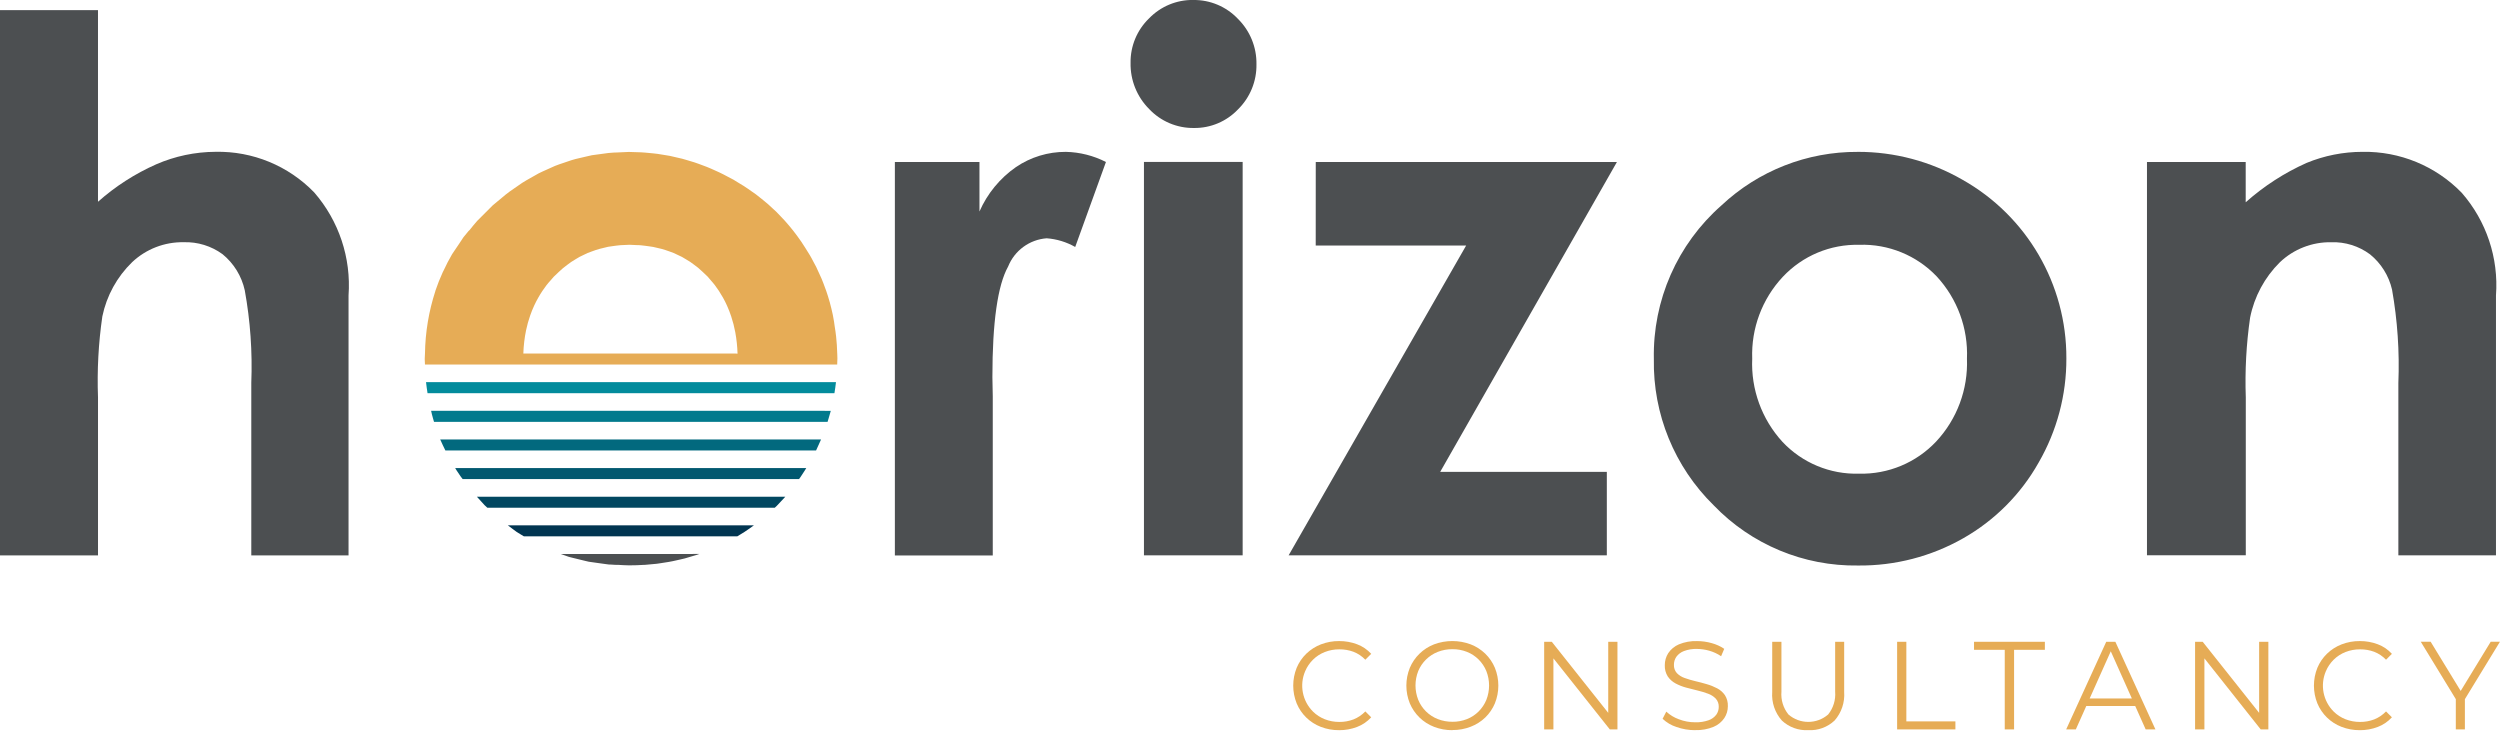
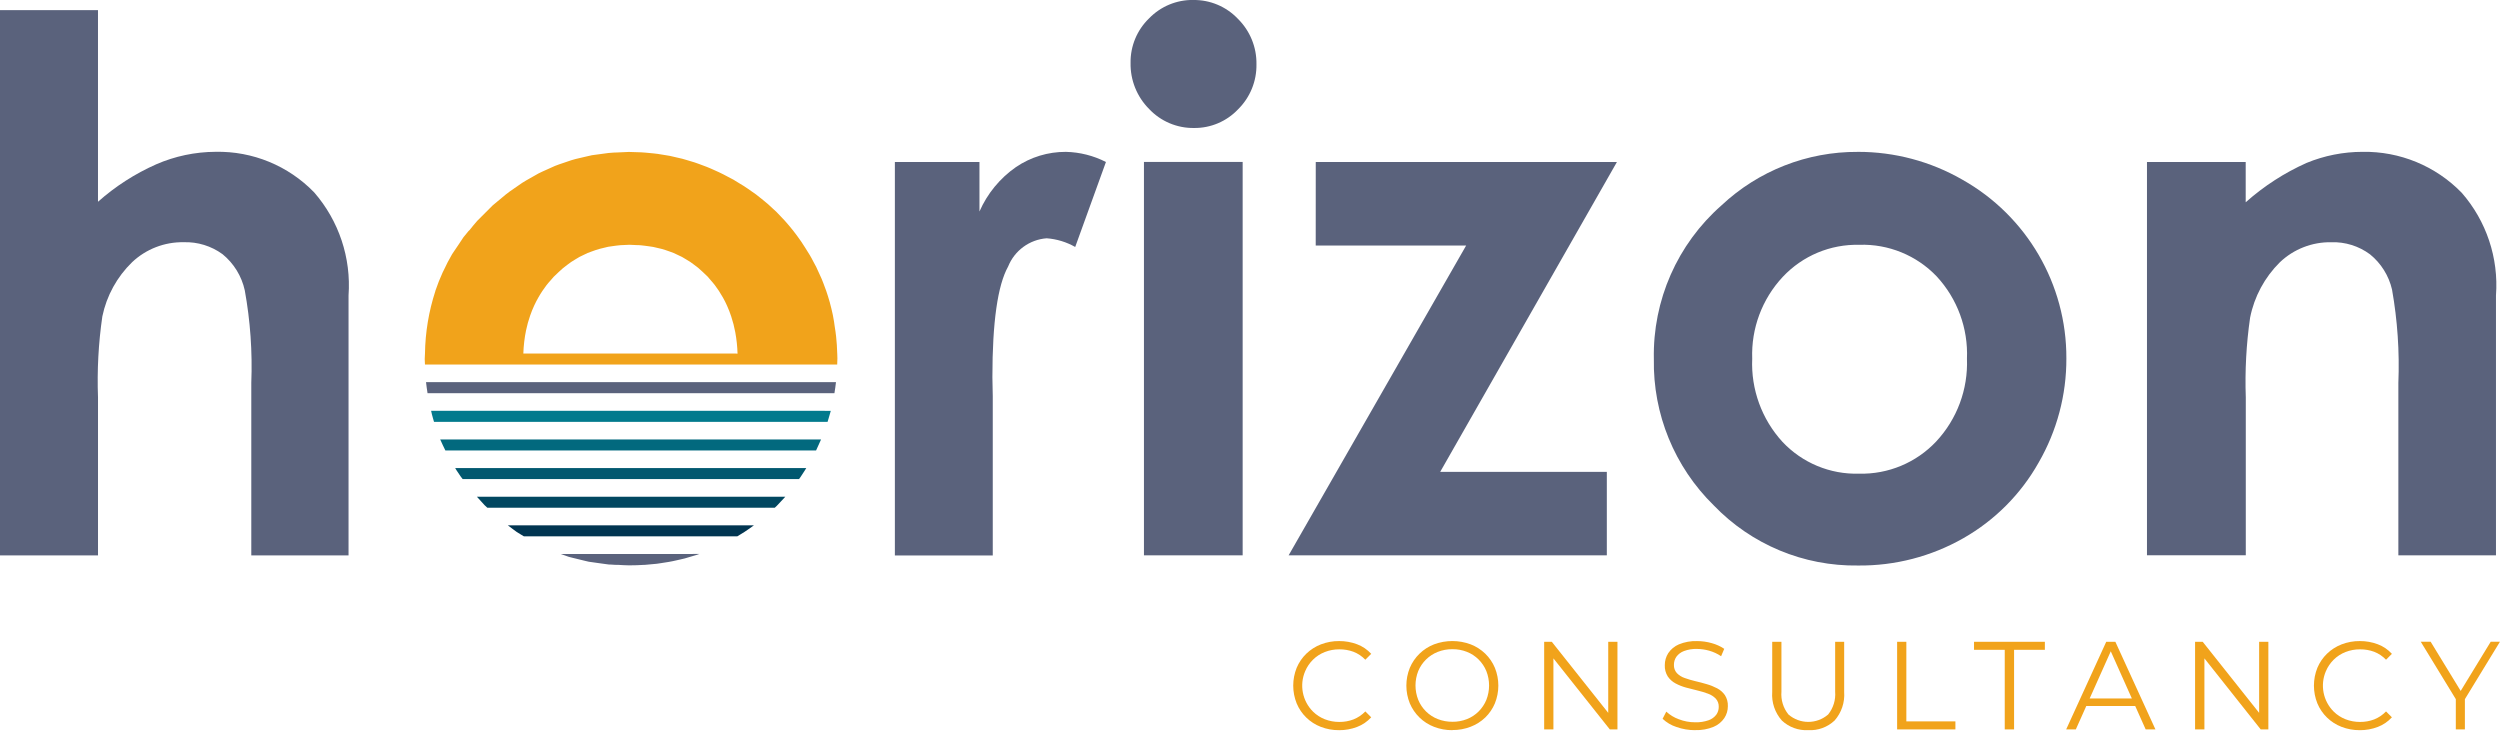
<svg xmlns="http://www.w3.org/2000/svg" width="135.5" height="39.575" viewBox="0 0 135.5 39.575">
  <defs>
    <clipPath id="clip-path">
      <rect id="Rectangle_151" data-name="Rectangle 151" width="135.5" height="39.575" fill="none" />
    </clipPath>
  </defs>
  <g id="Group_288" data-name="Group 288" transform="translate(0 0)">
    <g id="Group_290" data-name="Group 290" transform="translate(0 0)" clip-path="url(#clip-path)">
-       <path id="Path_26" data-name="Path 26" d="M120.08,63.122a2.668,2.668,0,0,1-.99-.18,2.315,2.315,0,0,1-1.307-1.272,2.586,2.586,0,0,1,0-1.926,2.311,2.311,0,0,1,.523-.767,2.375,2.375,0,0,1,.791-.505,2.676,2.676,0,0,1,.99-.179,2.715,2.715,0,0,1,.97.173,1.949,1.949,0,0,1,.766.519l-.318.319a1.777,1.777,0,0,0-.644-.431,2.154,2.154,0,0,0-.761-.132,2.115,2.115,0,0,0-.793.146,1.891,1.891,0,0,0-.638.414,1.94,1.94,0,0,0-.424.624,1.986,1.986,0,0,0,.424,2.191,1.891,1.891,0,0,0,.638.414,2.127,2.127,0,0,0,.793.146,2.1,2.1,0,0,0,.761-.136,1.809,1.809,0,0,0,.644-.434l.318.319a1.981,1.981,0,0,1-.766.522,2.683,2.683,0,0,1-.978.176" transform="translate(-47.504 -23.547)" fill="#e6ac56" />
-       <path id="Path_27" data-name="Path 27" d="M130.381,63.122a2.7,2.7,0,0,1-.994-.18,2.33,2.33,0,0,1-.793-.508,2.358,2.358,0,0,1-.523-.767,2.571,2.571,0,0,1,0-1.92,2.35,2.35,0,0,1,1.313-1.276,2.841,2.841,0,0,1,1.987,0,2.378,2.378,0,0,1,.79.505,2.322,2.322,0,0,1,.522.767,2.572,2.572,0,0,1,0,1.926,2.318,2.318,0,0,1-.522.767,2.368,2.368,0,0,1-.79.5,2.668,2.668,0,0,1-.99.18m0-.448a2.1,2.1,0,0,0,.79-.146,1.864,1.864,0,0,0,.631-.414,1.928,1.928,0,0,0,.417-.624,2.134,2.134,0,0,0,0-1.567,1.921,1.921,0,0,0-.417-.624,1.864,1.864,0,0,0-.631-.414,2.085,2.085,0,0,0-.79-.146,2.116,2.116,0,0,0-.794.146,1.9,1.9,0,0,0-1.058,1.038,2.125,2.125,0,0,0,0,1.563,1.887,1.887,0,0,0,1.058,1.041,2.128,2.128,0,0,0,.794.146" transform="translate(-51.66 -23.547)" fill="#e6ac56" />
-       <path id="Path_28" data-name="Path 28" d="M140.416,63.108V58.359h.413l3.276,4.125h-.217V58.359h.5v4.749h-.414L140.7,58.984h.217v4.124Z" transform="translate(-56.722 -23.574)" fill="#e6ac56" />
-       <path id="Path_29" data-name="Path 29" d="M152.946,63.122a2.992,2.992,0,0,1-1.014-.173,1.933,1.933,0,0,1-.749-.444l.2-.387a1.993,1.993,0,0,0,.675.411,2.425,2.425,0,0,0,.892.166,2.007,2.007,0,0,0,.73-.112.881.881,0,0,0,.413-.3.721.721,0,0,0,.133-.421.628.628,0,0,0-.16-.448,1.094,1.094,0,0,0-.417-.268,4.685,4.685,0,0,0-.57-.173q-.312-.074-.624-.159a2.651,2.651,0,0,1-.573-.227,1.188,1.188,0,0,1-.42-.377,1.068,1.068,0,0,1-.16-.614,1.193,1.193,0,0,1,.187-.648,1.3,1.3,0,0,1,.573-.475,2.367,2.367,0,0,1,.991-.179,2.891,2.891,0,0,1,.793.111,2.286,2.286,0,0,1,.678.309l-.17.4a2.228,2.228,0,0,0-.647-.3,2.477,2.477,0,0,0-.662-.095,1.851,1.851,0,0,0-.705.115.9.9,0,0,0-.411.309.758.758,0,0,0-.132.438.627.627,0,0,0,.159.448,1.065,1.065,0,0,0,.421.265,5.32,5.32,0,0,0,.573.17c.208.049.414.1.62.163a2.929,2.929,0,0,1,.57.227,1.183,1.183,0,0,1,.421.37,1.043,1.043,0,0,1,.159.6,1.16,1.16,0,0,1-.19.641,1.32,1.32,0,0,1-.579.474,2.4,2.4,0,0,1-1,.18" transform="translate(-61.07 -23.547)" fill="#e6ac56" />
-       <path id="Path_30" data-name="Path 30" d="M163.105,63.149a1.934,1.934,0,0,1-1.431-.522,2.1,2.1,0,0,1-.522-1.547V58.36h.5v2.7a1.746,1.746,0,0,0,.38,1.241,1.644,1.644,0,0,0,2.151,0,1.751,1.751,0,0,0,.38-1.241v-2.7h.489v2.72a2.108,2.108,0,0,1-.519,1.547,1.924,1.924,0,0,1-1.428.522" transform="translate(-65.098 -23.575)" fill="#e6ac56" />
-       <path id="Path_31" data-name="Path 31" d="M172.51,63.108V58.359h.5v4.314h2.659v.435Z" transform="translate(-69.686 -23.574)" fill="#e6ac56" />
-       <path id="Path_32" data-name="Path 32" d="M181.165,63.108V58.794H179.5v-.435h3.84v.435h-1.669v4.314Z" transform="translate(-72.508 -23.574)" fill="#e6ac56" />
-       <path id="Path_33" data-name="Path 33" d="M187.883,63.108l2.171-4.748h.495l2.171,4.748h-.529L190.2,58.651h.2l-1.994,4.457Zm.855-1.268.149-.407h2.761l.15.407Z" transform="translate(-75.896 -23.575)" fill="#e6ac56" />
-       <path id="Path_34" data-name="Path 34" d="M199.6,63.108V58.359h.413l3.276,4.125h-.217V58.359h.5v4.749h-.414l-3.269-4.124h.217v4.124Z" transform="translate(-80.627 -23.574)" fill="#e6ac56" />
-       <path id="Path_35" data-name="Path 35" d="M212.9,63.122a2.668,2.668,0,0,1-.99-.18A2.315,2.315,0,0,1,210.6,61.67a2.586,2.586,0,0,1,0-1.926,2.311,2.311,0,0,1,.523-.767,2.375,2.375,0,0,1,.791-.505,2.676,2.676,0,0,1,.99-.179,2.715,2.715,0,0,1,.97.173,1.949,1.949,0,0,1,.766.519l-.318.319a1.777,1.777,0,0,0-.644-.431,2.154,2.154,0,0,0-.761-.132,2.115,2.115,0,0,0-.793.146,1.892,1.892,0,0,0-.638.414,1.94,1.94,0,0,0-.424.624,1.986,1.986,0,0,0,.424,2.191,1.892,1.892,0,0,0,.638.414,2.127,2.127,0,0,0,.793.146,2.1,2.1,0,0,0,.761-.136,1.809,1.809,0,0,0,.644-.434l.318.319a1.981,1.981,0,0,1-.766.522,2.683,2.683,0,0,1-.978.176" transform="translate(-84.999 -23.547)" fill="#e6ac56" />
-       <path id="Path_36" data-name="Path 36" d="M222.026,63.108V61.344l.115.312-2.015-3.3h.536l1.771,2.9h-.285l1.77-2.9h.5l-2.015,3.3.115-.312v1.764Z" transform="translate(-88.921 -23.574)" fill="#e6ac56" />
-       <path id="Path_37" data-name="Path 37" d="M0,.921H5.311V11.308a12.181,12.181,0,0,1,3.155-2.03A8.147,8.147,0,0,1,11.68,8.6,7.235,7.235,0,0,1,17.029,10.8a7.668,7.668,0,0,1,1.862,5.585V30.473H13.62V21.125a23.09,23.09,0,0,0-.353-5.016,3.5,3.5,0,0,0-1.205-1.96A3.385,3.385,0,0,0,9.955,13.5,3.972,3.972,0,0,0,7.163,14.58a5.714,5.714,0,0,0-1.616,2.94,24.272,24.272,0,0,0-.235,4.39v8.563H0Z" transform="translate(0 -0.372)" fill="#4c4f51" />
-       <path id="Path_38" data-name="Path 38" d="M81.373,14.357h4.585v2.685a5.738,5.738,0,0,1,1.98-2.41,4.773,4.773,0,0,1,2.7-.823,5.01,5.01,0,0,1,2.175.549l-1.666,4.606a3.673,3.673,0,0,0-1.548-.471,2.45,2.45,0,0,0-2.087,1.529q-.853,1.528-.853,6l.02,1.039v8.622H81.373Z" transform="translate(-32.871 -5.578)" fill="#4c4f51" />
-       <path id="Path_39" data-name="Path 39" d="M106.211,0a3.27,3.27,0,0,1,2.413,1.019,3.384,3.384,0,0,1,1.007,2.469,3.345,3.345,0,0,1-1,2.44,3.233,3.233,0,0,1-2.384,1.009,3.278,3.278,0,0,1-2.433-1.029,3.442,3.442,0,0,1-1.006-2.5,3.288,3.288,0,0,1,1-2.41,3.274,3.274,0,0,1,2.4-1m-2.675,8.78h5.35V30.1h-5.35Z" transform="translate(-41.531 0)" fill="#4c4f51" />
-       <path id="Path_40" data-name="Path 40" d="M118.648,14.729h16.324l-9.579,16.795h9.031v4.526H117.177L126.8,19.256h-8.154Z" transform="translate(-47.334 -5.95)" fill="#4c4f51" />
-       <path id="Path_41" data-name="Path 41" d="M161.437,13.809a11.308,11.308,0,0,1,5.674,1.509A11.063,11.063,0,0,1,172.745,25a11.2,11.2,0,0,1-1.5,5.644,10.824,10.824,0,0,1-4.086,4.106,11.289,11.289,0,0,1-5.7,1.479,10.634,10.634,0,0,1-7.829-3.263,10.823,10.823,0,0,1-3.243-7.927,10.786,10.786,0,0,1,3.665-8.329,10.706,10.706,0,0,1,7.388-2.9m.088,5.037a5.5,5.5,0,0,0-4.151,1.734,6.16,6.16,0,0,0-1.659,4.438,6.27,6.27,0,0,0,1.639,4.507,5.478,5.478,0,0,0,4.151,1.725,5.548,5.548,0,0,0,4.181-1.744,6.225,6.225,0,0,0,1.668-4.488,6.185,6.185,0,0,0-1.639-4.458,5.544,5.544,0,0,0-4.191-1.715" transform="translate(-60.748 -5.578)" fill="#4c4f51" />
-       <path id="Path_42" data-name="Path 42" d="M195.23,14.357h5.351v2.185a12.823,12.823,0,0,1,3.3-2.134,7.958,7.958,0,0,1,3.023-.6,7.318,7.318,0,0,1,5.382,2.215,7.6,7.6,0,0,1,1.86,5.565v14.09h-5.291V26.341a23.633,23.633,0,0,0-.343-5.069,3.468,3.468,0,0,0-1.193-1.909,3.339,3.339,0,0,0-2.1-.656,3.94,3.94,0,0,0-2.786,1.086,5.809,5.809,0,0,0-1.613,3,24.3,24.3,0,0,0-.234,4.326v8.554H195.23Z" transform="translate(-78.864 -5.578)" fill="#4c4f51" />
-       <path id="Path_43" data-name="Path 43" d="M60.983,24.739c-.007-.312-.029-.621-.061-.926-.018-.183-.048-.362-.076-.542-.013-.086-.021-.173-.036-.258-.021-.117-.038-.235-.063-.352,0-.013-.006-.025-.008-.038q-.067-.314-.151-.622l0-.006c-.008-.032-.019-.062-.028-.094-.054-.189-.111-.377-.176-.563-.005-.015-.012-.03-.017-.045-.015-.043-.033-.086-.048-.129-.058-.159-.116-.318-.182-.474-.042-.1-.091-.2-.136-.3-.026-.057-.051-.114-.079-.171s-.05-.114-.078-.171c-.045-.091-.1-.179-.144-.269-.064-.122-.126-.246-.2-.367l-.027-.043c-.072-.123-.148-.24-.223-.359s-.146-.229-.222-.342-.147-.208-.222-.311-.147-.2-.223-.293-.147-.181-.222-.27-.147-.173-.223-.257-.147-.157-.222-.235-.146-.157-.222-.232-.149-.137-.223-.206-.146-.138-.222-.205-.148-.125-.222-.187-.148-.12-.223-.179-.146-.119-.222-.176-.149-.1-.223-.156-.147-.105-.222-.156-.147-.1-.222-.148-.148-.09-.223-.135-.147-.092-.222-.136c-.038-.022-.073-.046-.111-.069s-.075-.038-.111-.058c-.074-.041-.148-.078-.223-.117s-.148-.08-.222-.117-.148-.074-.223-.109-.148-.067-.222-.1-.148-.069-.222-.1-.148-.063-.223-.093-.148-.055-.222-.083-.148-.057-.222-.083-.148-.054-.223-.078-.148-.045-.222-.067-.148-.046-.223-.067-.148-.045-.222-.064-.148-.034-.222-.051l-.223-.052c-.074-.016-.148-.036-.222-.051s-.148-.024-.222-.037-.148-.024-.223-.036-.148-.026-.222-.036-.148-.018-.223-.026-.148-.014-.222-.021-.148-.015-.222-.021-.148-.012-.223-.016-.148,0-.222-.007-.148-.006-.222-.007-.147-.007-.222-.007h0c-.075,0-.148.008-.222.01s-.148.007-.222.01-.149.005-.223.01-.149,0-.222.01-.149.011-.223.018-.148.021-.222.03-.148.02-.222.03-.149.018-.223.03-.149.017-.222.03-.148.035-.222.05-.148.035-.223.052-.148.033-.222.052-.15.032-.223.052-.148.042-.222.064-.148.051-.222.075-.149.049-.223.076-.149.048-.222.075-.149.054-.222.083-.148.068-.223.1-.148.066-.222.1-.149.064-.223.1-.149.069-.222.106-.148.086-.222.126-.149.083-.223.126-.149.082-.222.126-.149.088-.222.135-.148.1-.223.154-.148.1-.222.154-.15.1-.223.154-.148.112-.222.169-.148.124-.222.185-.149.122-.223.185-.15.12-.222.185c-.014.013-.029.023-.043.036-.064.058-.117.121-.179.179-.077.073-.148.149-.223.223s-.151.147-.222.222-.15.143-.218.218c-.148.163-.278.335-.414.5L41,18.1c-.073.091-.153.179-.223.272-.017.023-.038.044-.054.066-.061.083-.11.17-.168.254-.041.058-.078.117-.117.176-.064.1-.134.195-.2.294-.042.069-.092.134-.133.2l0,0c-.17.288-.32.585-.46.886-.014.03-.032.059-.045.089a10.385,10.385,0,0,0-.4,1.011l0,.011a11.475,11.475,0,0,0-.561,3.377c0,.1-.014.2-.014.3s.011.2.013.3H60.981c0-.112.011-.224.011-.336,0-.088-.007-.173-.008-.26m-5.514,0h-11.5a7.421,7.421,0,0,1,.147-1.257,6.339,6.339,0,0,1,.222-.8,5.8,5.8,0,0,1,.223-.552c.068-.147.142-.29.222-.429.07-.122.143-.243.222-.36s.144-.21.223-.312.147-.175.222-.26c.056-.064.107-.129.166-.191.018-.019.038-.035.057-.054.072-.074.147-.142.222-.212s.147-.135.222-.2.148-.116.223-.173.147-.111.222-.163.148-.093.222-.138.147-.093.223-.134.148-.072.222-.107.147-.075.223-.107.148-.055.222-.083.147-.055.222-.079.148-.046.223-.067.148-.037.222-.054.147-.039.222-.054.149-.02.223-.032.147-.023.222-.031.147-.018.223-.024.148-.007.222-.01.147-.009.222-.01c.03,0,.059,0,.089,0s.088.005.134.006c.075,0,.148.006.222.01s.15,0,.222.01.148.017.223.026.149.019.222.03.15.019.222.033.148.035.223.052.15.033.222.052.149.044.223.067.149.051.222.077.15.051.222.082.148.07.223.106.15.067.222.105.148.088.222.132.15.088.223.136.149.107.222.162.15.111.223.171.149.131.222.2.15.137.222.211c.017.017.035.032.052.049.061.064.114.132.171.2.076.087.153.173.222.264s.151.207.222.314.153.243.223.368q.121.215.222.443a5.871,5.871,0,0,1,.223.574,6.48,6.48,0,0,1,.222.864,7.739,7.739,0,0,1,.122,1.155Z" transform="translate(-15.605 -5.578)" fill="#e6ac56" />
-       <path id="Path_44" data-name="Path 44" d="M60.568,34.751H38.741c.02.2.052.4.082.6H60.876c.033-.2.062-.4.084-.6h-.392Z" transform="translate(-15.65 -14.038)" fill="#028b9c" />
+       <path id="Path_26" data-name="Path 26" d="M120.08,63.122a2.668,2.668,0,0,1-.99-.18,2.315,2.315,0,0,1-1.307-1.272,2.586,2.586,0,0,1,0-1.926,2.311,2.311,0,0,1,.523-.767,2.375,2.375,0,0,1,.791-.505,2.676,2.676,0,0,1,.99-.179,2.715,2.715,0,0,1,.97.173,1.949,1.949,0,0,1,.766.519l-.318.319a1.777,1.777,0,0,0-.644-.431,2.154,2.154,0,0,0-.761-.132,2.115,2.115,0,0,0-.793.146,1.891,1.891,0,0,0-.638.414,1.94,1.94,0,0,0-.424.624,1.986,1.986,0,0,0,.424,2.191,1.891,1.891,0,0,0,.638.414,2.127,2.127,0,0,0,.793.146,2.1,2.1,0,0,0,.761-.136,1.809,1.809,0,0,0,.644-.434l.318.319a1.981,1.981,0,0,1-.766.522,2.683,2.683,0,0,1-.978.176" transform="translate(-47.504 -23.547)" fill="#f1a31b" />
+       <path id="Path_27" data-name="Path 27" d="M130.381,63.122a2.7,2.7,0,0,1-.994-.18,2.33,2.33,0,0,1-.793-.508,2.358,2.358,0,0,1-.523-.767,2.571,2.571,0,0,1,0-1.92,2.35,2.35,0,0,1,1.313-1.276,2.841,2.841,0,0,1,1.987,0,2.378,2.378,0,0,1,.79.505,2.322,2.322,0,0,1,.522.767,2.572,2.572,0,0,1,0,1.926,2.318,2.318,0,0,1-.522.767,2.368,2.368,0,0,1-.79.5,2.668,2.668,0,0,1-.99.18m0-.448a2.1,2.1,0,0,0,.79-.146,1.864,1.864,0,0,0,.631-.414,1.928,1.928,0,0,0,.417-.624,2.134,2.134,0,0,0,0-1.567,1.921,1.921,0,0,0-.417-.624,1.864,1.864,0,0,0-.631-.414,2.085,2.085,0,0,0-.79-.146,2.116,2.116,0,0,0-.794.146,1.9,1.9,0,0,0-1.058,1.038,2.125,2.125,0,0,0,0,1.563,1.887,1.887,0,0,0,1.058,1.041,2.128,2.128,0,0,0,.794.146" transform="translate(-51.66 -23.547)" fill="#f1a31b" />
+       <path id="Path_28" data-name="Path 28" d="M140.416,63.108V58.359h.413l3.276,4.125h-.217V58.359h.5v4.749h-.414L140.7,58.984h.217v4.124Z" transform="translate(-56.722 -23.574)" fill="#f1a31b" />
+       <path id="Path_29" data-name="Path 29" d="M152.946,63.122a2.992,2.992,0,0,1-1.014-.173,1.933,1.933,0,0,1-.749-.444l.2-.387a1.993,1.993,0,0,0,.675.411,2.425,2.425,0,0,0,.892.166,2.007,2.007,0,0,0,.73-.112.881.881,0,0,0,.413-.3.721.721,0,0,0,.133-.421.628.628,0,0,0-.16-.448,1.094,1.094,0,0,0-.417-.268,4.685,4.685,0,0,0-.57-.173q-.312-.074-.624-.159a2.651,2.651,0,0,1-.573-.227,1.188,1.188,0,0,1-.42-.377,1.068,1.068,0,0,1-.16-.614,1.193,1.193,0,0,1,.187-.648,1.3,1.3,0,0,1,.573-.475,2.367,2.367,0,0,1,.991-.179,2.891,2.891,0,0,1,.793.111,2.286,2.286,0,0,1,.678.309l-.17.4a2.228,2.228,0,0,0-.647-.3,2.477,2.477,0,0,0-.662-.095,1.851,1.851,0,0,0-.705.115.9.9,0,0,0-.411.309.758.758,0,0,0-.132.438.627.627,0,0,0,.159.448,1.065,1.065,0,0,0,.421.265,5.32,5.32,0,0,0,.573.17c.208.049.414.1.62.163a2.929,2.929,0,0,1,.57.227,1.183,1.183,0,0,1,.421.37,1.043,1.043,0,0,1,.159.6,1.16,1.16,0,0,1-.19.641,1.32,1.32,0,0,1-.579.474,2.4,2.4,0,0,1-1,.18" transform="translate(-61.07 -23.547)" fill="#f1a31b" />
+       <path id="Path_30" data-name="Path 30" d="M163.105,63.149a1.934,1.934,0,0,1-1.431-.522,2.1,2.1,0,0,1-.522-1.547V58.36h.5v2.7a1.746,1.746,0,0,0,.38,1.241,1.644,1.644,0,0,0,2.151,0,1.751,1.751,0,0,0,.38-1.241v-2.7h.489v2.72a2.108,2.108,0,0,1-.519,1.547,1.924,1.924,0,0,1-1.428.522" transform="translate(-65.098 -23.575)" fill="#f1a31b" />
+       <path id="Path_31" data-name="Path 31" d="M172.51,63.108V58.359h.5v4.314h2.659v.435Z" transform="translate(-69.686 -23.574)" fill="#f1a31b" />
+       <path id="Path_32" data-name="Path 32" d="M181.165,63.108V58.794H179.5v-.435h3.84v.435h-1.669v4.314Z" transform="translate(-72.508 -23.574)" fill="#f1a31b" />
+       <path id="Path_33" data-name="Path 33" d="M187.883,63.108l2.171-4.748h.495l2.171,4.748h-.529L190.2,58.651h.2l-1.994,4.457Zm.855-1.268.149-.407h2.761l.15.407Z" transform="translate(-75.896 -23.575)" fill="#f1a31b" />
+       <path id="Path_34" data-name="Path 34" d="M199.6,63.108V58.359h.413l3.276,4.125h-.217V58.359h.5v4.749h-.414l-3.269-4.124h.217v4.124Z" transform="translate(-80.627 -23.574)" fill="#f1a31b" />
+       <path id="Path_35" data-name="Path 35" d="M212.9,63.122a2.668,2.668,0,0,1-.99-.18A2.315,2.315,0,0,1,210.6,61.67a2.586,2.586,0,0,1,0-1.926,2.311,2.311,0,0,1,.523-.767,2.375,2.375,0,0,1,.791-.505,2.676,2.676,0,0,1,.99-.179,2.715,2.715,0,0,1,.97.173,1.949,1.949,0,0,1,.766.519l-.318.319a1.777,1.777,0,0,0-.644-.431,2.154,2.154,0,0,0-.761-.132,2.115,2.115,0,0,0-.793.146,1.892,1.892,0,0,0-.638.414,1.94,1.94,0,0,0-.424.624,1.986,1.986,0,0,0,.424,2.191,1.892,1.892,0,0,0,.638.414,2.127,2.127,0,0,0,.793.146,2.1,2.1,0,0,0,.761-.136,1.809,1.809,0,0,0,.644-.434l.318.319a1.981,1.981,0,0,1-.766.522,2.683,2.683,0,0,1-.978.176" transform="translate(-84.999 -23.547)" fill="#f1a31b" />
+       <path id="Path_36" data-name="Path 36" d="M222.026,63.108V61.344l.115.312-2.015-3.3h.536l1.771,2.9h-.285l1.77-2.9h.5l-2.015,3.3.115-.312v1.764Z" transform="translate(-88.921 -23.574)" fill="#f1a31b" />
+       <path id="Path_37" data-name="Path 37" d="M0,.921H5.311V11.308a12.181,12.181,0,0,1,3.155-2.03A8.147,8.147,0,0,1,11.68,8.6,7.235,7.235,0,0,1,17.029,10.8a7.668,7.668,0,0,1,1.862,5.585V30.473H13.62V21.125a23.09,23.09,0,0,0-.353-5.016,3.5,3.5,0,0,0-1.205-1.96A3.385,3.385,0,0,0,9.955,13.5,3.972,3.972,0,0,0,7.163,14.58a5.714,5.714,0,0,0-1.616,2.94,24.272,24.272,0,0,0-.235,4.39v8.563H0Z" transform="translate(0 -0.372)" fill="#5a627c" />
+       <path id="Path_38" data-name="Path 38" d="M81.373,14.357h4.585v2.685a5.738,5.738,0,0,1,1.98-2.41,4.773,4.773,0,0,1,2.7-.823,5.01,5.01,0,0,1,2.175.549l-1.666,4.606a3.673,3.673,0,0,0-1.548-.471,2.45,2.45,0,0,0-2.087,1.529q-.853,1.528-.853,6l.02,1.039v8.622H81.373Z" transform="translate(-32.871 -5.578)" fill="#5a627c" />
+       <path id="Path_39" data-name="Path 39" d="M106.211,0a3.27,3.27,0,0,1,2.413,1.019,3.384,3.384,0,0,1,1.007,2.469,3.345,3.345,0,0,1-1,2.44,3.233,3.233,0,0,1-2.384,1.009,3.278,3.278,0,0,1-2.433-1.029,3.442,3.442,0,0,1-1.006-2.5,3.288,3.288,0,0,1,1-2.41,3.274,3.274,0,0,1,2.4-1m-2.675,8.78h5.35V30.1h-5.35Z" transform="translate(-41.531 0)" fill="#5a627c" />
+       <path id="Path_40" data-name="Path 40" d="M118.648,14.729h16.324l-9.579,16.795h9.031v4.526H117.177L126.8,19.256h-8.154Z" transform="translate(-47.334 -5.95)" fill="#5a627c" />
+       <path id="Path_41" data-name="Path 41" d="M161.437,13.809a11.308,11.308,0,0,1,5.674,1.509A11.063,11.063,0,0,1,172.745,25a11.2,11.2,0,0,1-1.5,5.644,10.824,10.824,0,0,1-4.086,4.106,11.289,11.289,0,0,1-5.7,1.479,10.634,10.634,0,0,1-7.829-3.263,10.823,10.823,0,0,1-3.243-7.927,10.786,10.786,0,0,1,3.665-8.329,10.706,10.706,0,0,1,7.388-2.9m.088,5.037a5.5,5.5,0,0,0-4.151,1.734,6.16,6.16,0,0,0-1.659,4.438,6.27,6.27,0,0,0,1.639,4.507,5.478,5.478,0,0,0,4.151,1.725,5.548,5.548,0,0,0,4.181-1.744,6.225,6.225,0,0,0,1.668-4.488,6.185,6.185,0,0,0-1.639-4.458,5.544,5.544,0,0,0-4.191-1.715" transform="translate(-60.748 -5.578)" fill="#5a627c" />
+       <path id="Path_42" data-name="Path 42" d="M195.23,14.357h5.351v2.185a12.823,12.823,0,0,1,3.3-2.134,7.958,7.958,0,0,1,3.023-.6,7.318,7.318,0,0,1,5.382,2.215,7.6,7.6,0,0,1,1.86,5.565v14.09h-5.291V26.341a23.633,23.633,0,0,0-.343-5.069,3.468,3.468,0,0,0-1.193-1.909,3.339,3.339,0,0,0-2.1-.656,3.94,3.94,0,0,0-2.786,1.086,5.809,5.809,0,0,0-1.613,3,24.3,24.3,0,0,0-.234,4.326v8.554H195.23Z" transform="translate(-78.864 -5.578)" fill="#5a627c" />
+       <path id="Path_43" data-name="Path 43" d="M60.983,24.739c-.007-.312-.029-.621-.061-.926-.018-.183-.048-.362-.076-.542-.013-.086-.021-.173-.036-.258-.021-.117-.038-.235-.063-.352,0-.013-.006-.025-.008-.038q-.067-.314-.151-.622l0-.006c-.008-.032-.019-.062-.028-.094-.054-.189-.111-.377-.176-.563-.005-.015-.012-.03-.017-.045-.015-.043-.033-.086-.048-.129-.058-.159-.116-.318-.182-.474-.042-.1-.091-.2-.136-.3-.026-.057-.051-.114-.079-.171s-.05-.114-.078-.171c-.045-.091-.1-.179-.144-.269-.064-.122-.126-.246-.2-.367l-.027-.043c-.072-.123-.148-.24-.223-.359s-.146-.229-.222-.342-.147-.208-.222-.311-.147-.2-.223-.293-.147-.181-.222-.27-.147-.173-.223-.257-.147-.157-.222-.235-.146-.157-.222-.232-.149-.137-.223-.206-.146-.138-.222-.205-.148-.125-.222-.187-.148-.12-.223-.179-.146-.119-.222-.176-.149-.1-.223-.156-.147-.105-.222-.156-.147-.1-.222-.148-.148-.09-.223-.135-.147-.092-.222-.136c-.038-.022-.073-.046-.111-.069s-.075-.038-.111-.058c-.074-.041-.148-.078-.223-.117s-.148-.08-.222-.117-.148-.074-.223-.109-.148-.067-.222-.1-.148-.069-.222-.1-.148-.063-.223-.093-.148-.055-.222-.083-.148-.057-.222-.083-.148-.054-.223-.078-.148-.045-.222-.067-.148-.046-.223-.067-.148-.045-.222-.064-.148-.034-.222-.051l-.223-.052c-.074-.016-.148-.036-.222-.051s-.148-.024-.222-.037-.148-.024-.223-.036-.148-.026-.222-.036-.148-.018-.223-.026-.148-.014-.222-.021-.148-.015-.222-.021-.148-.012-.223-.016-.148,0-.222-.007-.148-.006-.222-.007-.147-.007-.222-.007h0c-.075,0-.148.008-.222.01s-.148.007-.222.01-.149.005-.223.01-.149,0-.222.01-.149.011-.223.018-.148.021-.222.03-.148.02-.222.03-.149.018-.223.03-.149.017-.222.03-.148.035-.222.05-.148.035-.223.052-.148.033-.222.052-.15.032-.223.052-.148.042-.222.064-.148.051-.222.075-.149.049-.223.076-.149.048-.222.075-.149.054-.222.083-.148.068-.223.1-.148.066-.222.1-.149.064-.223.1-.149.069-.222.106-.148.086-.222.126-.149.083-.223.126-.149.082-.222.126-.149.088-.222.135-.148.1-.223.154-.148.1-.222.154-.15.1-.223.154-.148.112-.222.169-.148.124-.222.185-.149.122-.223.185-.15.12-.222.185c-.014.013-.029.023-.043.036-.064.058-.117.121-.179.179-.077.073-.148.149-.223.223s-.151.147-.222.222-.15.143-.218.218c-.148.163-.278.335-.414.5L41,18.1c-.073.091-.153.179-.223.272-.017.023-.038.044-.054.066-.061.083-.11.17-.168.254-.041.058-.078.117-.117.176-.064.1-.134.195-.2.294-.042.069-.092.134-.133.2l0,0c-.17.288-.32.585-.46.886-.014.03-.032.059-.045.089a10.385,10.385,0,0,0-.4,1.011l0,.011a11.475,11.475,0,0,0-.561,3.377c0,.1-.014.2-.014.3s.011.2.013.3H60.981c0-.112.011-.224.011-.336,0-.088-.007-.173-.008-.26m-5.514,0h-11.5a7.421,7.421,0,0,1,.147-1.257,6.339,6.339,0,0,1,.222-.8,5.8,5.8,0,0,1,.223-.552c.068-.147.142-.29.222-.429.07-.122.143-.243.222-.36s.144-.21.223-.312.147-.175.222-.26c.056-.064.107-.129.166-.191.018-.019.038-.035.057-.054.072-.074.147-.142.222-.212s.147-.135.222-.2.148-.116.223-.173.147-.111.222-.163.148-.093.222-.138.147-.093.223-.134.148-.072.222-.107.147-.075.223-.107.148-.055.222-.083.147-.055.222-.079.148-.046.223-.067.148-.037.222-.054.147-.039.222-.054.149-.02.223-.032.147-.023.222-.031.147-.018.223-.024.148-.007.222-.01.147-.009.222-.01c.03,0,.059,0,.089,0s.088.005.134.006c.075,0,.148.006.222.01s.15,0,.222.01.148.017.223.026.149.019.222.03.15.019.222.033.148.035.223.052.15.033.222.052.149.044.223.067.149.051.222.077.15.051.222.082.148.07.223.106.15.067.222.105.148.088.222.132.15.088.223.136.149.107.222.162.15.111.223.171.149.131.222.2.15.137.222.211c.017.017.035.032.052.049.061.064.114.132.171.2.076.087.153.173.222.264s.151.207.222.314.153.243.223.368q.121.215.222.443a5.871,5.871,0,0,1,.223.574,6.48,6.48,0,0,1,.222.864,7.739,7.739,0,0,1,.122,1.155Z" transform="translate(-15.605 -5.578)" fill="#f1a31b" />
+       <path id="Path_44" data-name="Path 44" d="M60.568,34.751H38.741c.02.2.052.4.082.6H60.876c.033-.2.062-.4.084-.6h-.392Z" transform="translate(-15.65 -14.038)" fill="#5a627c" />
      <path id="Path_45" data-name="Path 45" d="M60.535,37.356H39.2c.032.134.058.269.1.4.018.066.038.131.058.2H60.688c.023-.071.043-.142.064-.214.038-.127.077-.254.11-.382h-.327Z" transform="translate(-15.834 -15.09)" fill="#027a8d" />
      <path id="Path_46" data-name="Path 46" d="M60.437,39.96H40.027c.01.025.024.049.035.075.067.156.143.308.217.461.01.02.019.041.029.061H60.4c.013-.026.024-.052.036-.078.077-.159.148-.319.217-.48l.017-.038h-.234Z" transform="translate(-16.169 -16.142)" fill="#02697e" />
      <path id="Path_47" data-name="Path 47" d="M60.121,42.564H41.391c.03.049.057.1.089.147.07.108.142.214.216.319.031.044.066.086.1.129H60.029c.03-.044.062-.086.092-.129.074-.109.146-.221.217-.333l.082-.134h-.3Z" transform="translate(-16.72 -17.194)" fill="#01586f" />
      <path id="Path_48" data-name="Path 48" d="M59.835,45.168H43.366c.07.078.139.157.212.234s.135.156.209.23l.008.007c.044.044.091.081.135.125H59.512c.035-.034.072-.066.107-.1.075-.075.145-.154.217-.231s.146-.154.217-.233l.029-.032h-.246Z" transform="translate(-17.518 -18.246)" fill="#014760" />
      <path id="Path_49" data-name="Path 49" d="M59.239,47.772H46.183l.051.038c.073.055.144.113.217.165s.143.109.216.159.145.087.217.133c.055.035.11.067.166.1H58.619c.063-.038.125-.077.187-.115s.146-.088.216-.134.145-.1.217-.148.145-.1.217-.154l.063-.045h-.28Z" transform="translate(-18.656 -19.298)" fill="#013551" />
-       <path id="Path_50" data-name="Path 50" d="M58.144,50.376h-7.16l.007,0c.072.026.144.054.217.077s.143.055.216.077.145.035.217.055.145.035.217.053l.216.053c.073.017.144.038.217.053s.143.037.217.051.145.018.216.03.145.02.217.031l.217.03c.072.01.144.023.216.03s.144.022.217.029.145,0,.217.01.145.006.216.01l.083,0c.195.009.386.026.585.026.272,0,.541-.01.807-.026l.042,0c.073-.005.144-.014.217-.02l.216-.02c.072-.008.145-.011.217-.02s.144-.022.217-.032.144-.022.216-.034.145-.021.217-.034.145-.026.217-.041.144-.032.216-.048.145-.032.217-.049.145-.032.217-.051.144-.044.216-.064.145-.042.217-.064.145-.041.217-.064c.048-.016.095-.035.142-.051h-.359Z" transform="translate(-20.595 -20.349)" fill="#4c4f51" />
+       <path id="Path_50" data-name="Path 50" d="M58.144,50.376h-7.16l.007,0c.072.026.144.054.217.077s.143.055.216.077.145.035.217.055.145.035.217.053l.216.053c.073.017.144.038.217.053s.143.037.217.051.145.018.216.03.145.02.217.031l.217.03c.072.01.144.023.216.03s.144.022.217.029.145,0,.217.01.145.006.216.01l.083,0c.195.009.386.026.585.026.272,0,.541-.01.807-.026l.042,0c.073-.005.144-.014.217-.02l.216-.02c.072-.008.145-.011.217-.02s.144-.022.217-.032.144-.022.216-.034.145-.021.217-.034.145-.026.217-.041.144-.032.216-.048.145-.032.217-.049.145-.032.217-.051.144-.044.216-.064.145-.042.217-.064.145-.041.217-.064c.048-.016.095-.035.142-.051h-.359Z" transform="translate(-20.595 -20.349)" fill="#5a627c" />
    </g>
  </g>
</svg>
